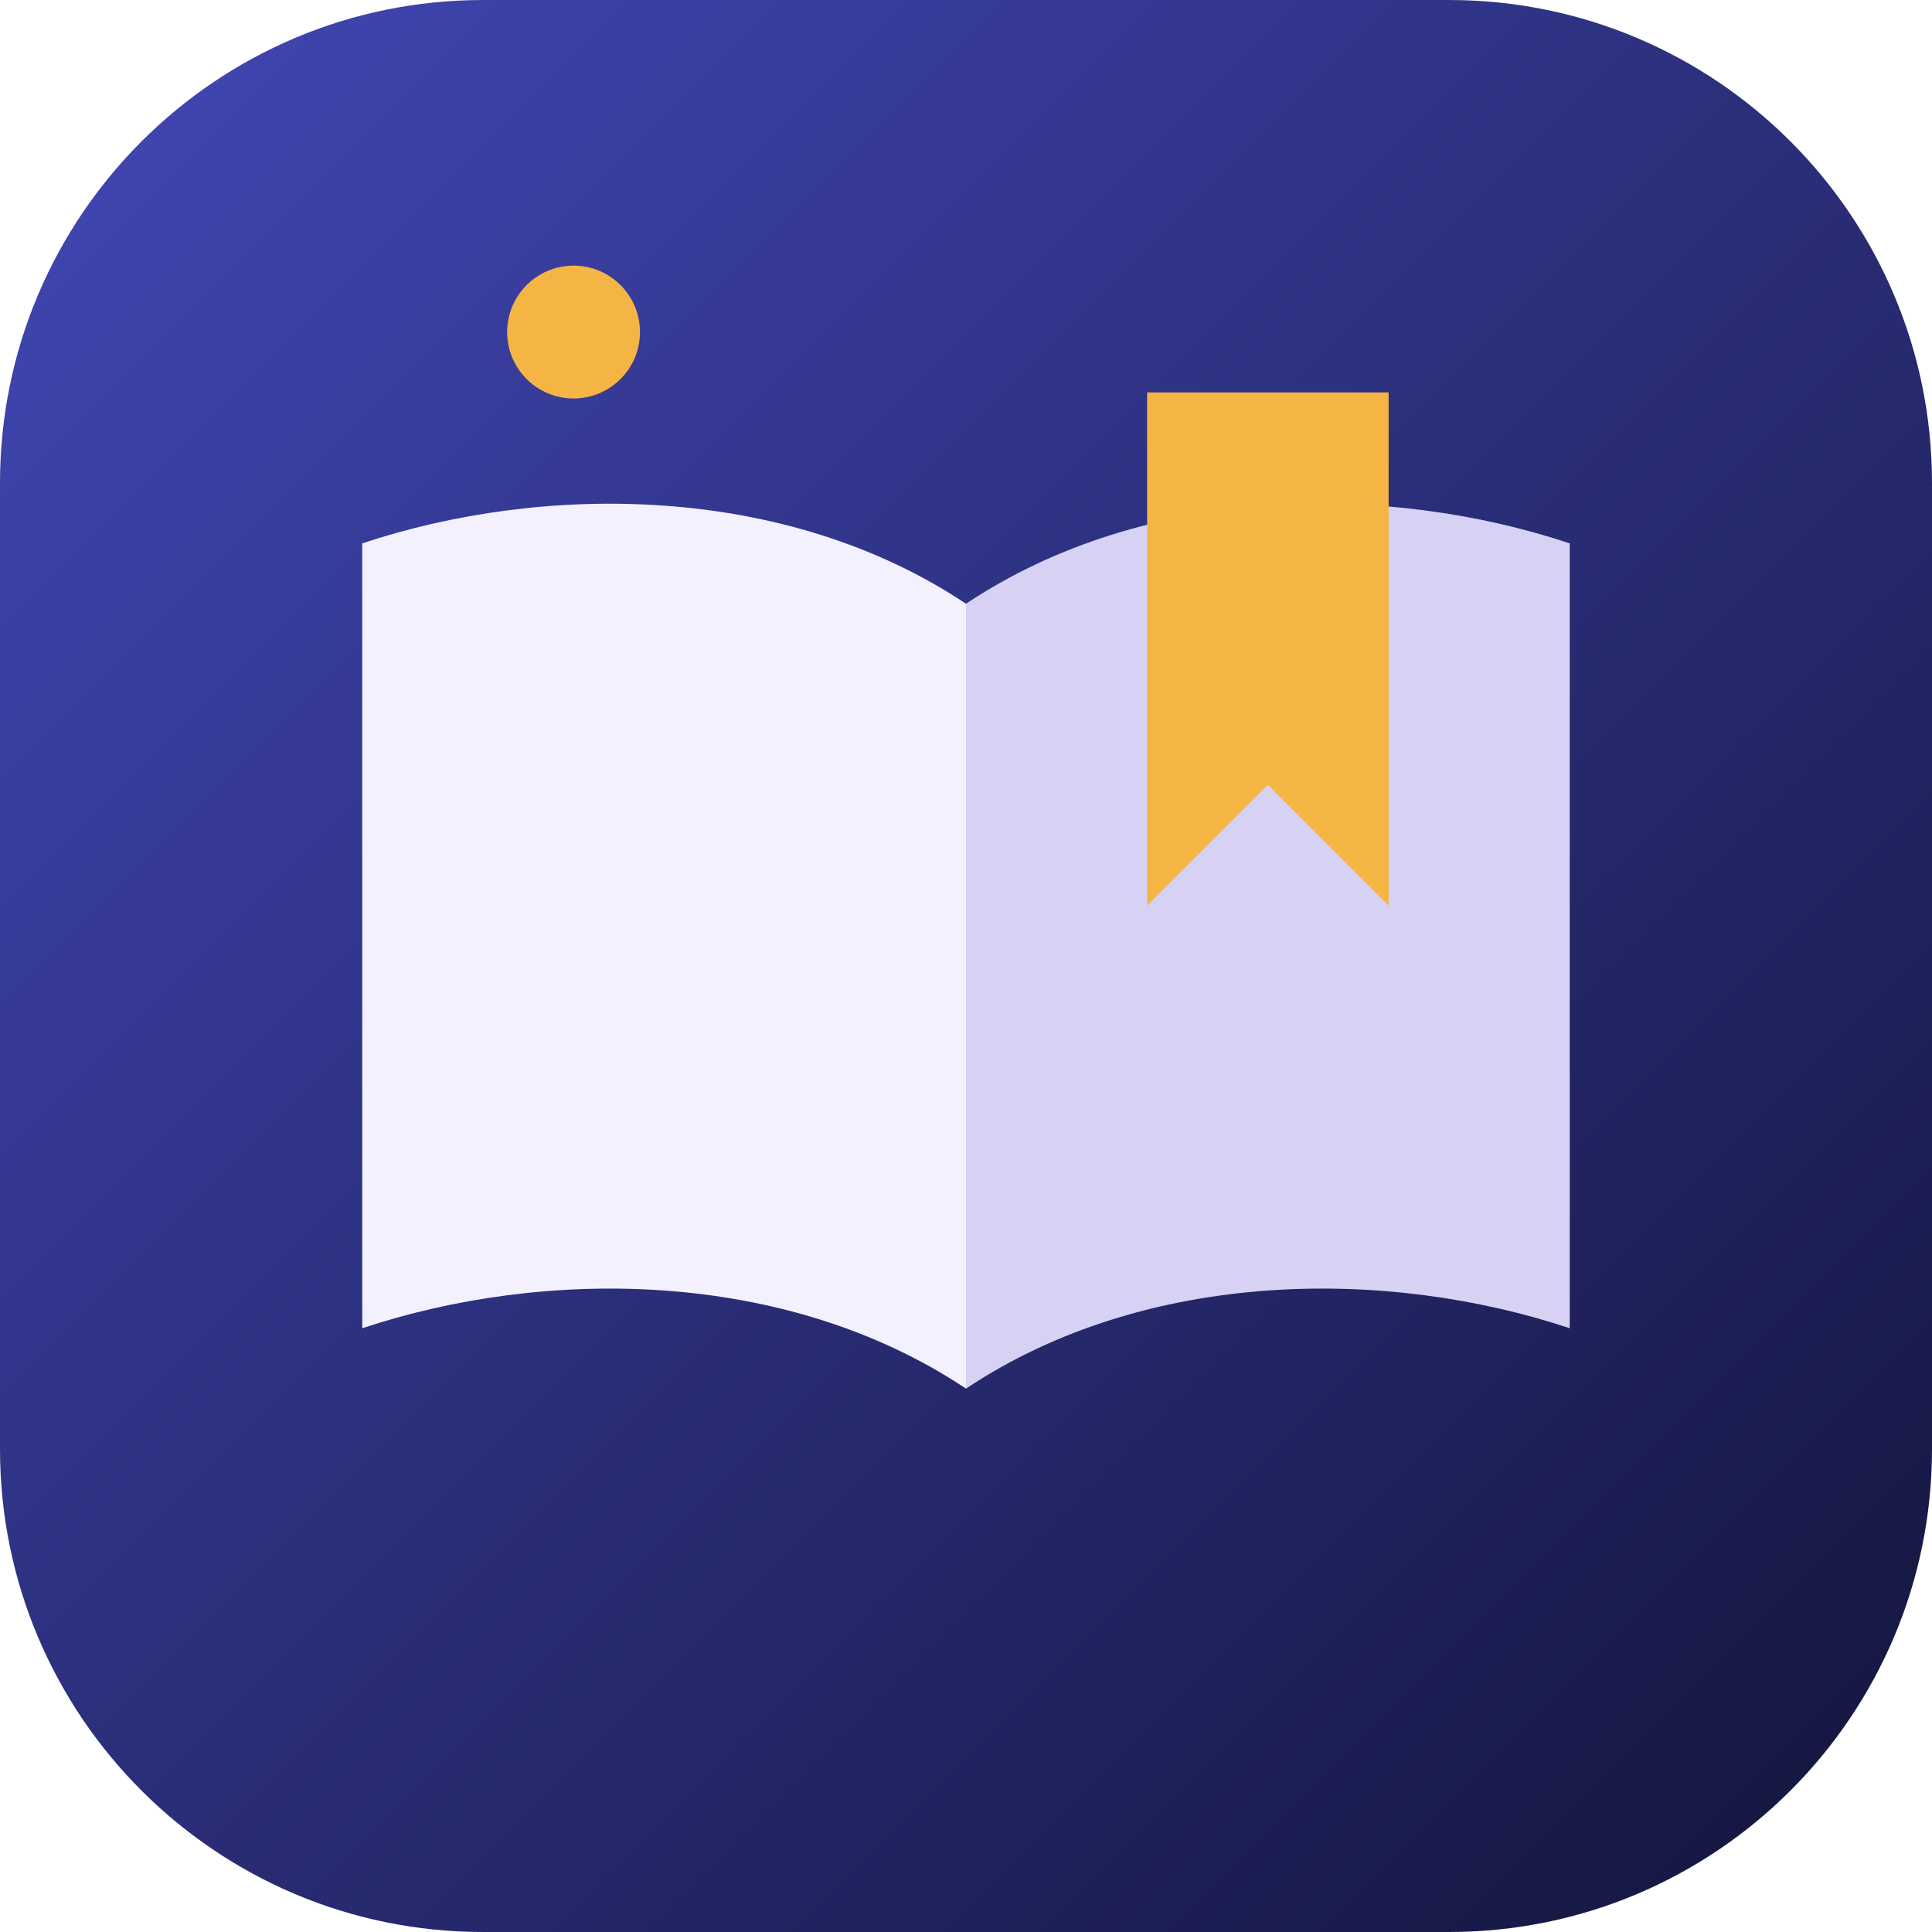
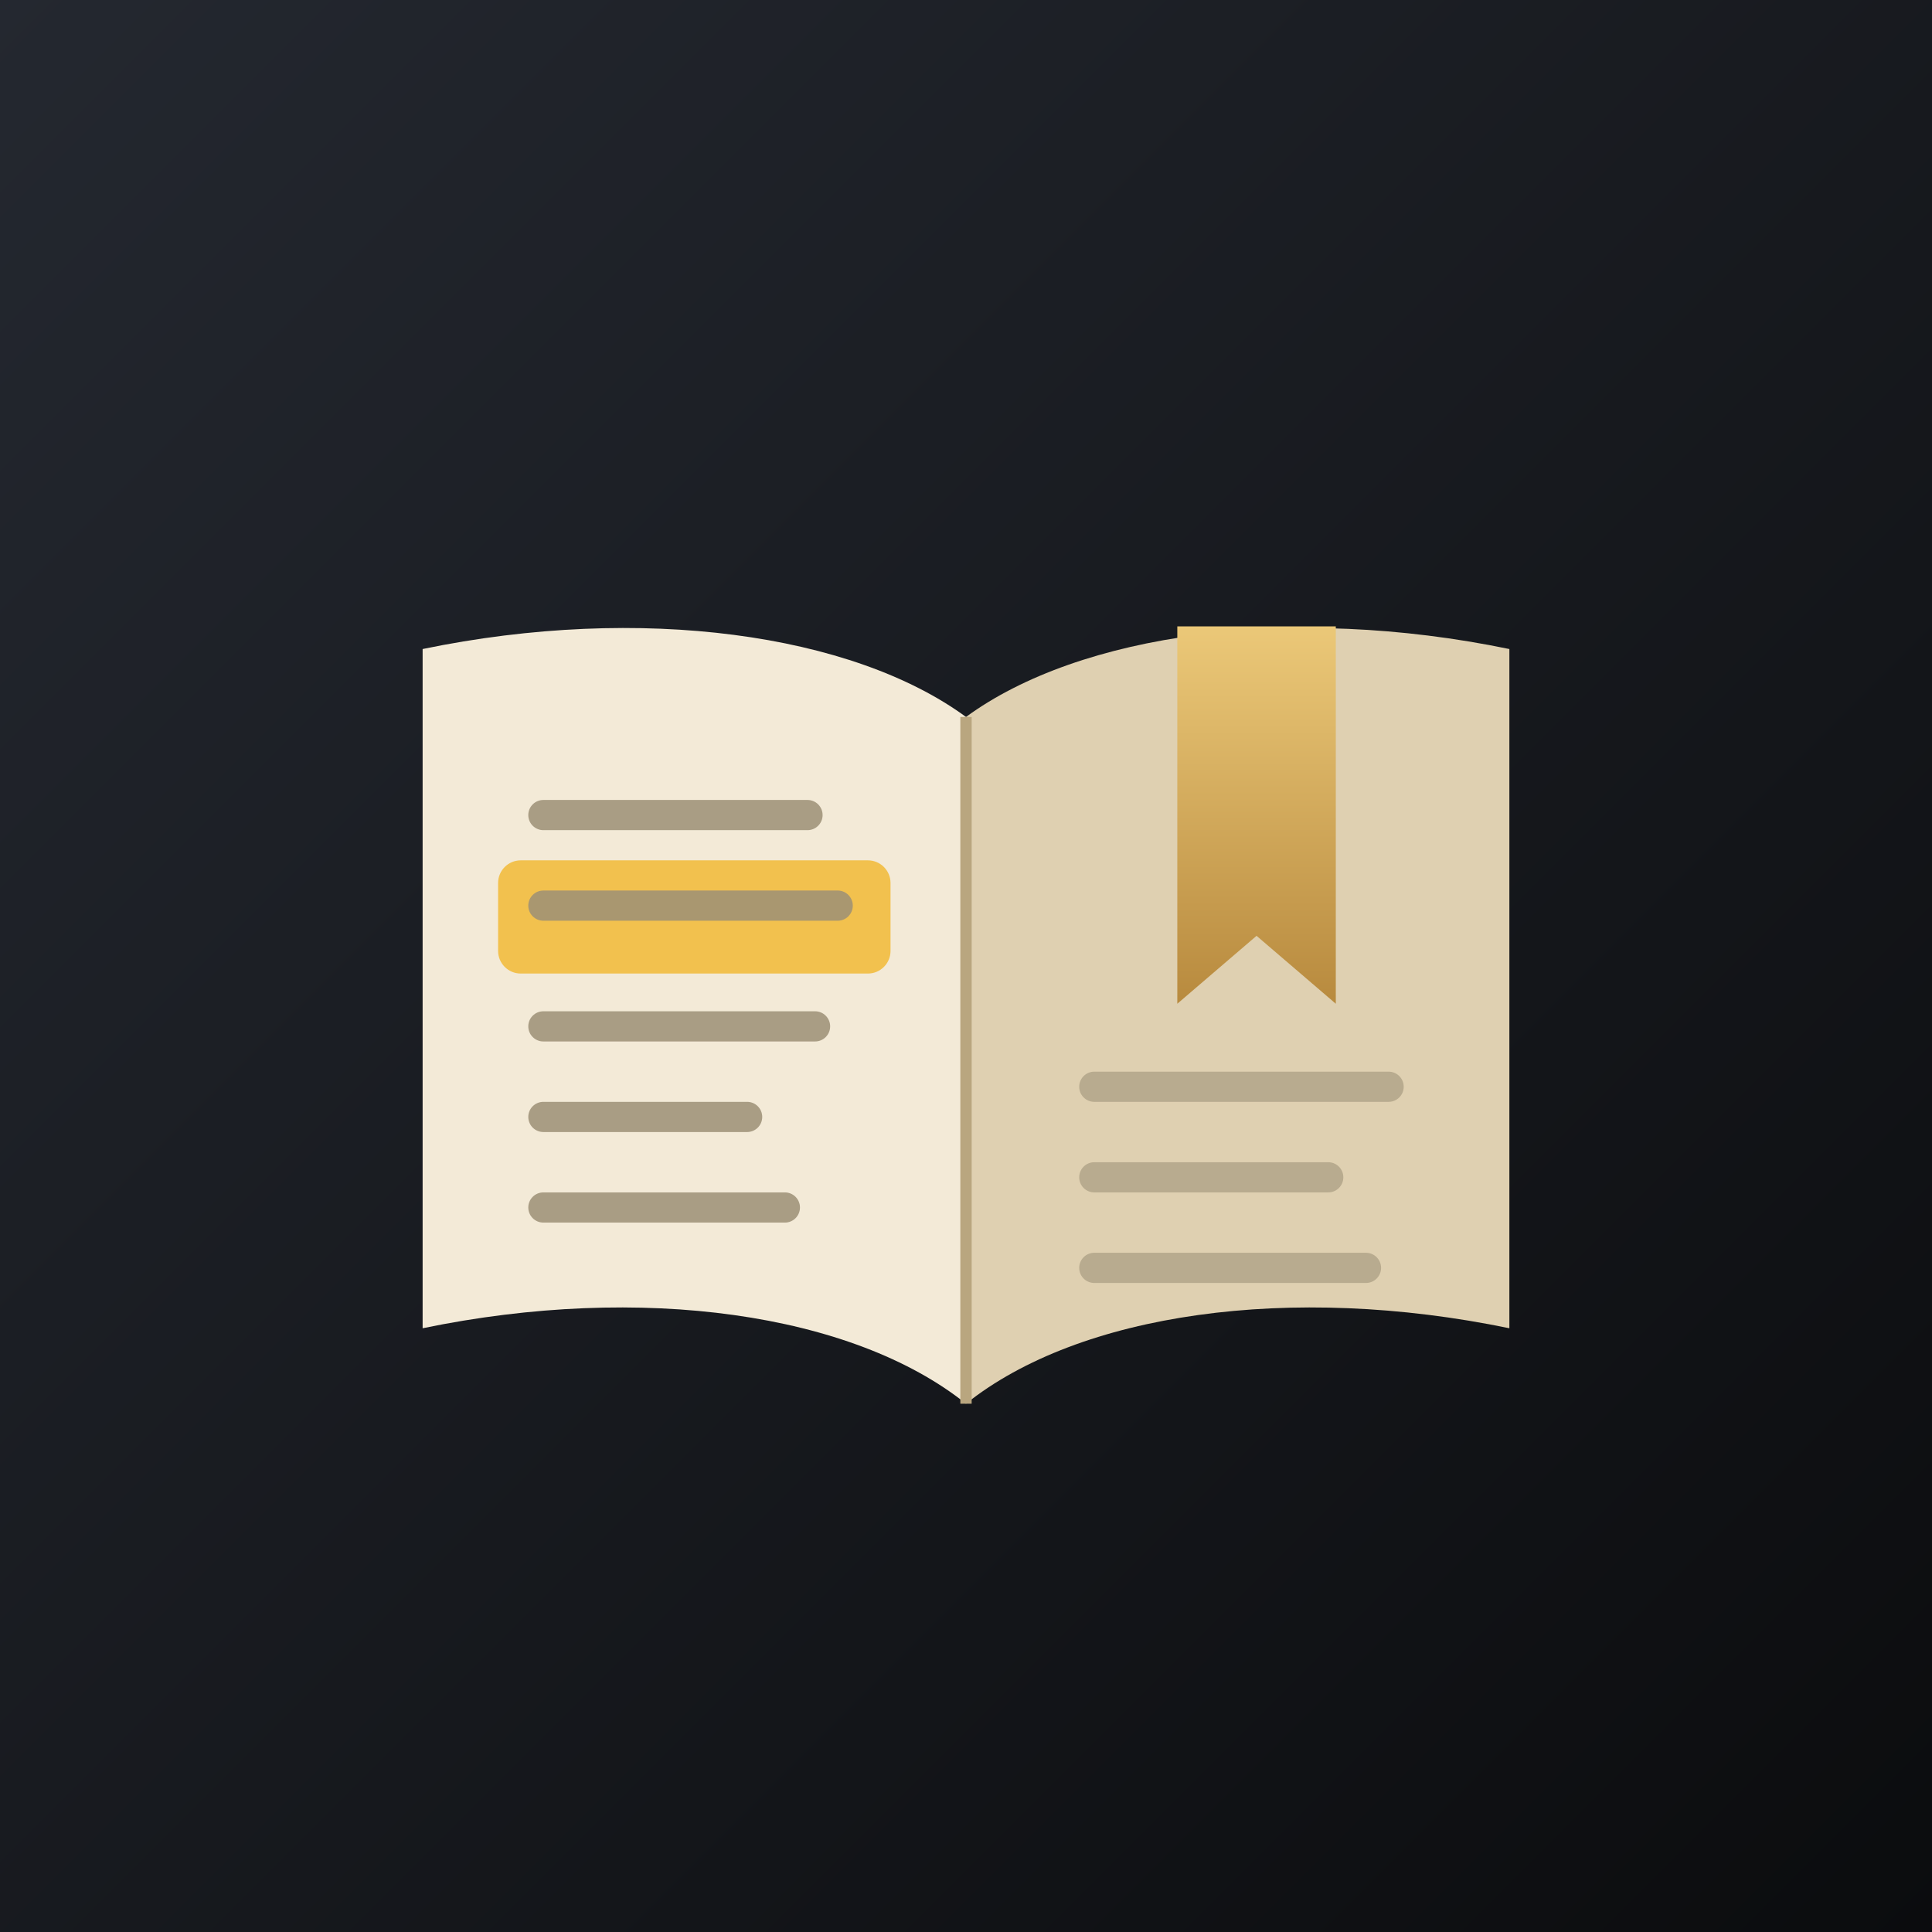
- <svg xmlns="http://www.w3.org/2000/svg" width="512" height="512" viewBox="0 0 64 64">
+ <svg xmlns="http://www.w3.org/2000/svg" viewBox="0 0 512 512">
  <defs>
-     <linearGradient id="lg" x1="0" y1="0" x2="1" y2="1">
-       <stop offset="0" stop-color="#4348B8" />
-       <stop offset="1" stop-color="#12143A" />
+     <linearGradient id="bg" x1="0" y1="0" x2="1" y2="1">
+       <stop offset="0" stop-color="#242830" />
+       <stop offset="1" stop-color="#0B0C0E" />
+     </linearGradient>
+     <linearGradient id="gd" x1="0" y1="0" x2="0" y2="1">
+       <stop offset="0" stop-color="#EBC878" />
+       <stop offset="1" stop-color="#B88A3E" />
    </linearGradient>
  </defs>
-   <rect width="64" height="64" rx="16" fill="url(#lg)" />
-   <path d="M32 20C26 16 18 16 12 18V44C18 42 26 42 32 46Z" fill="#F4F1FF" />
-   <path d="M32 20C38 16 46 16 52 18V44C46 42 38 42 32 46Z" fill="#D7D2F4" />
-   <path d="M38 13H46V30L42 26L38 30Z" fill="#F5B544" />
-   <circle cx="19" cy="11" r="2.2" fill="#F5B544" />
+   <rect width="512" height="512" fill="url(#bg)" />
+   <path d="M256 190C226 168 170 160 112 172V352C170 340 226 348 256 372Z" fill="#F3EAD7" />
+   <path d="M256 190C286 168 342 160 400 172V352C342 340 286 348 256 372Z" fill="#DFD0B1" />
+   <path d="M256 190V372" stroke="#B9A67F" stroke-width="3" />
+   <rect x="132" y="228" width="104" height="30" rx="6" fill="#F2C14E" />
+   <g fill="#9C8F76" opacity=".85">
+     <rect x="140" y="212" width="78" height="8" rx="4" />
+     <rect x="140" y="236" width="86" height="8" rx="4" />
+     <rect x="140" y="268" width="80" height="8" rx="4" />
+     <rect x="140" y="292" width="62" height="8" rx="4" />
+     <rect x="140" y="316" width="72" height="8" rx="4" />
+   </g>
+   <g fill="#A89B80" opacity=".7">
+     <rect x="286" y="284" width="86" height="8" rx="4" />
+     <rect x="286" y="308" width="70" height="8" rx="4" />
+     <rect x="286" y="332" width="80" height="8" rx="4" />
+   </g>
+   <path d="M312 166h42v100l-21-18-21 18z" fill="url(#gd)" />
</svg>
